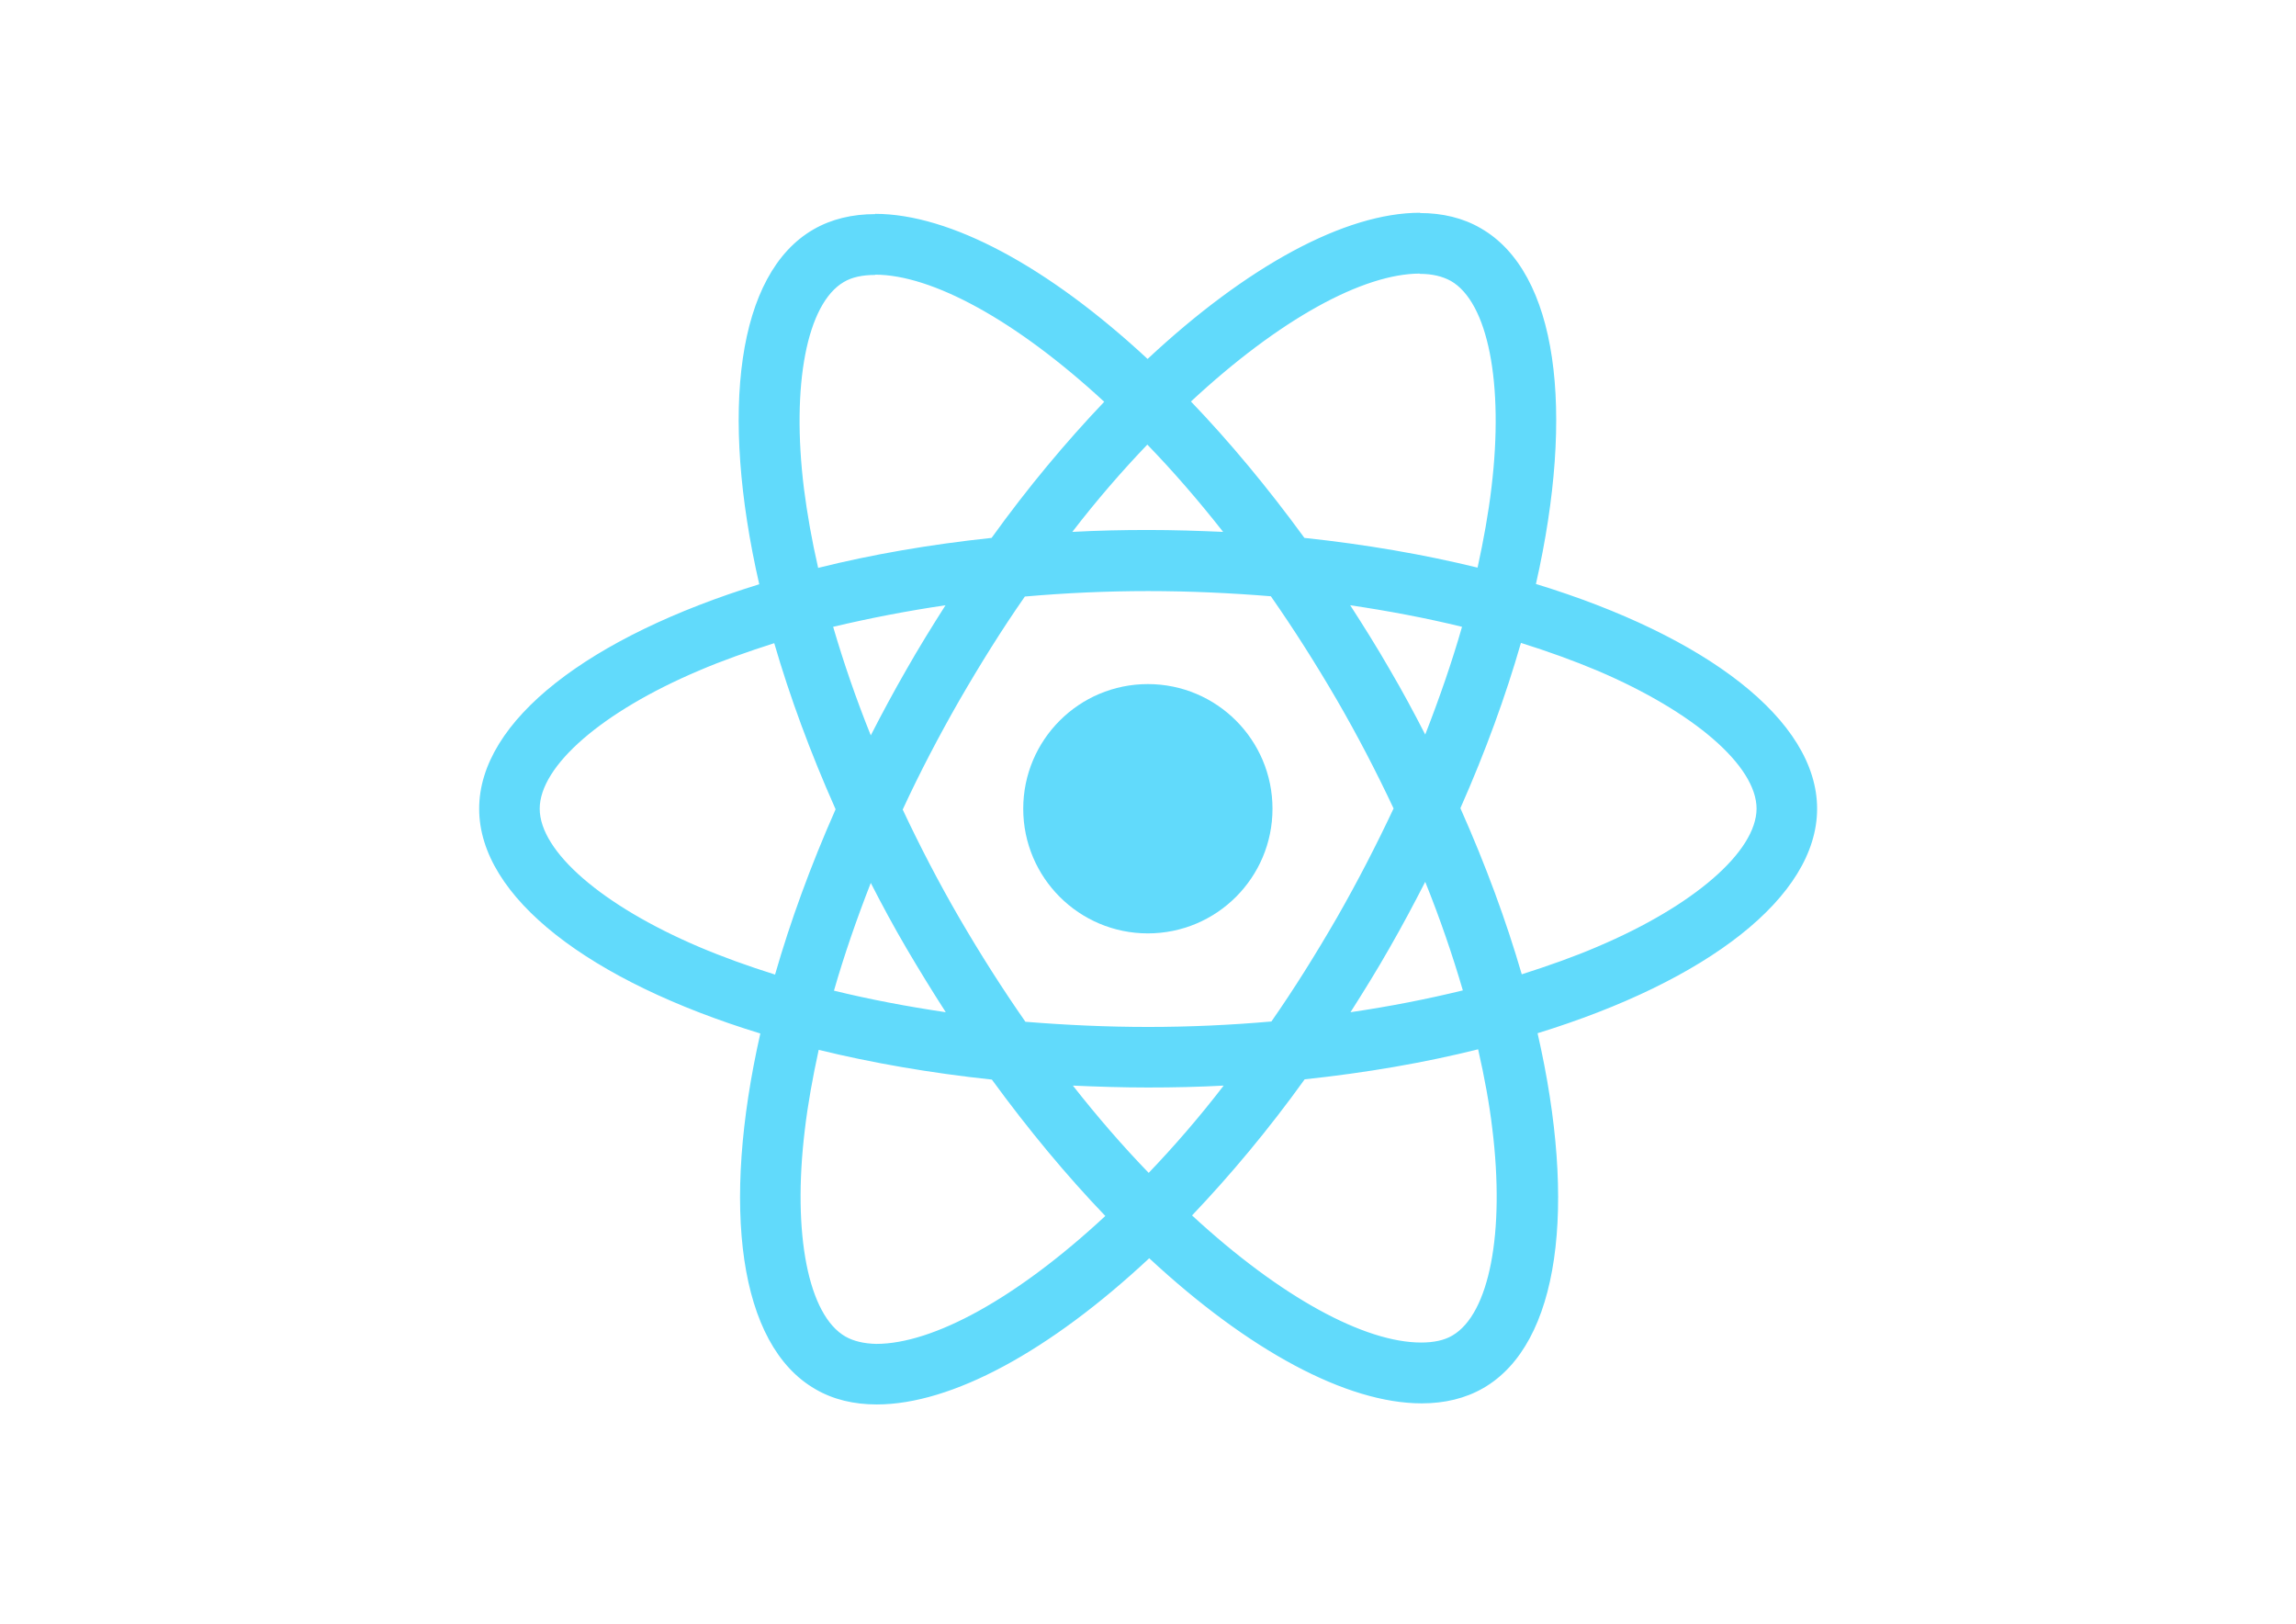
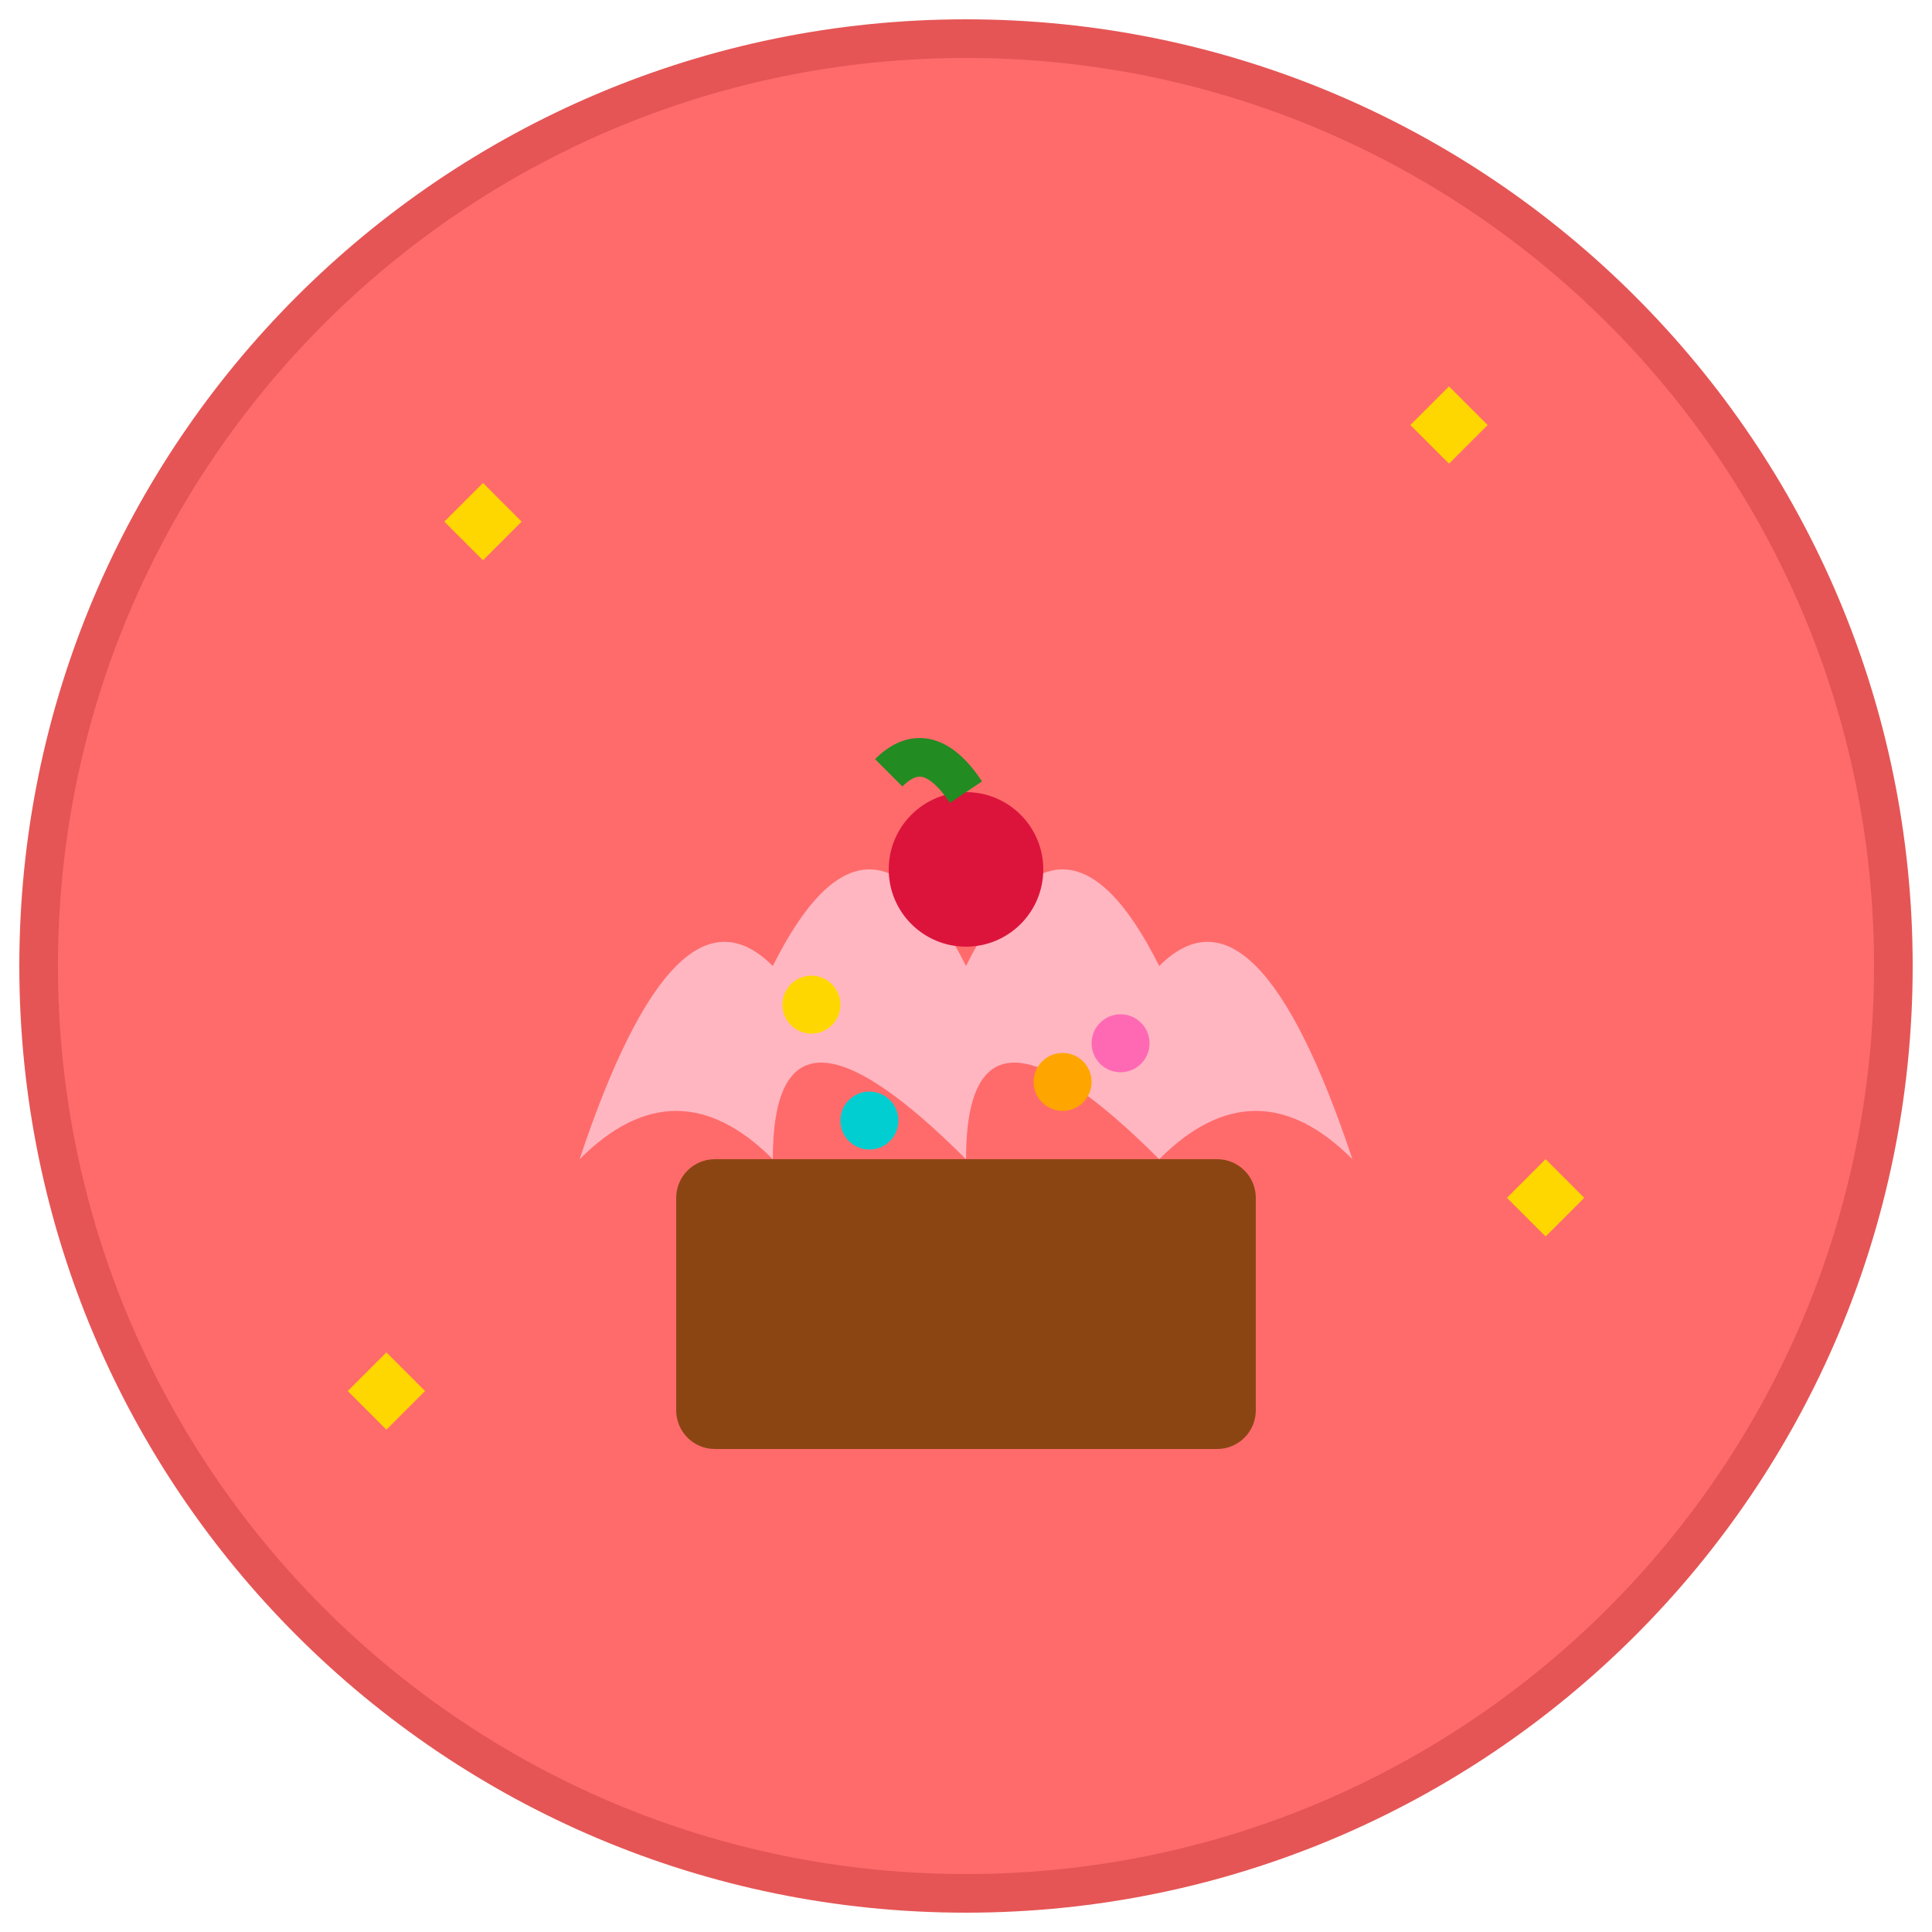
- <svg xmlns="http://www.w3.org/2000/svg" viewBox="0 0 841.9 595.3">
-   <g fill="#61DAFB">
-     <path d="M666.3 296.5c0-32.5-40.7-63.3-103.1-82.4 14.4-63.6 8-114.2-20.2-130.4-6.5-3.8-14.1-5.6-22.4-5.6v22.3c4.6 0 8.3.9 11.4 2.6 13.6 7.8 19.5 37.5 14.9 75.7-1.1 9.4-2.9 19.3-5.1 29.4-19.6-4.8-41-8.5-63.5-10.9-13.5-18.5-27.5-35.3-41.6-50 32.6-30.3 63.2-46.9 84-46.9V78c-27.5 0-63.5 19.6-99.9 53.6-36.4-33.8-72.4-53.2-99.9-53.2v22.3c20.7 0 51.4 16.5 84 46.6-14 14.7-28 31.4-41.3 49.9-22.6 2.4-44 6.1-63.6 11-2.3-10-4-19.7-5.2-29-4.7-38.2 1.1-67.9 14.6-75.8 3-1.8 6.9-2.6 11.5-2.6V78.5c-8.4 0-16 1.8-22.6 5.6-28.1 16.2-34.4 66.7-19.9 130.1-62.2 19.2-102.7 49.9-102.7 82.3 0 32.5 40.7 63.3 103.1 82.4-14.4 63.6-8 114.2 20.2 130.4 6.5 3.8 14.1 5.6 22.5 5.6 27.5 0 63.5-19.6 99.9-53.6 36.4 33.8 72.4 53.2 99.9 53.2 8.4 0 16-1.8 22.6-5.6 28.1-16.2 34.4-66.7 19.9-130.1 62-19.1 102.5-49.9 102.5-82.3zm-130.2-66.7c-3.7 12.9-8.3 26.2-13.5 39.5-4.1-8-8.4-16-13.1-24-4.6-8-9.5-15.8-14.4-23.4 14.2 2.1 27.9 4.7 41 7.9zm-45.8 106.5c-7.8 13.5-15.8 26.3-24.1 38.2-14.9 1.3-30 2-45.2 2-15.1 0-30.2-.7-45-1.9-8.3-11.9-16.4-24.6-24.2-38-7.6-13.1-14.5-26.4-20.8-39.8 6.2-13.4 13.2-26.8 20.7-39.9 7.8-13.5 15.8-26.3 24.1-38.2 14.9-1.3 30-2 45.2-2 15.1 0 30.2.7 45 1.9 8.3 11.9 16.4 24.6 24.2 38 7.6 13.1 14.5 26.4 20.8 39.8-6.3 13.4-13.2 26.8-20.7 39.9zm32.3-13c5.4 13.4 10 26.8 13.8 39.8-13.1 3.2-26.9 5.9-41.2 8 4.9-7.7 9.8-15.6 14.4-23.7 4.6-8 8.9-16.1 13-24.1zM421.2 430c-9.3-9.6-18.6-20.3-27.8-32 9 .4 18.2.7 27.5.7 9.4 0 18.7-.2 27.8-.7-9 11.7-18.3 22.4-27.5 32zm-74.4-58.9c-14.2-2.1-27.9-4.7-41-7.9 3.7-12.9 8.3-26.2 13.5-39.5 4.1 8 8.4 16 13.1 24 4.7 8 9.5 15.8 14.4 23.4zM420.7 163c9.3 9.6 18.6 20.3 27.8 32-9-.4-18.2-.7-27.5-.7-9.4 0-18.7.2-27.8.7 9-11.7 18.3-22.4 27.5-32zm-74 58.9c-4.9 7.7-9.8 15.6-14.4 23.7-4.6 8-8.9 16-13 24-5.4-13.4-10-26.8-13.8-39.8 13.1-3.1 26.9-5.8 41.2-7.9zm-90.5 125.2c-35.4-15.1-58.3-34.9-58.3-50.6 0-15.7 22.9-35.6 58.3-50.6 8.6-3.7 18-7 27.7-10.1 5.7 19.6 13.2 40 22.5 60.9-9.2 20.8-16.6 41.1-22.2 60.6-9.9-3.1-19.3-6.5-28-10.2zM310 490c-13.6-7.8-19.5-37.5-14.9-75.7 1.1-9.4 2.9-19.3 5.1-29.4 19.6 4.8 41 8.5 63.5 10.9 13.5 18.5 27.5 35.3 41.6 50-32.6 30.3-63.2 46.9-84 46.9-4.5-.1-8.3-1-11.3-2.7zm237.2-76.2c4.7 38.2-1.1 67.9-14.6 75.8-3 1.8-6.9 2.6-11.5 2.6-20.7 0-51.4-16.5-84-46.6 14-14.7 28-31.4 41.3-49.9 22.6-2.4 44-6.1 63.6-11 2.3 10.1 4.1 19.8 5.2 29.1zm38.5-66.7c-8.6 3.7-18 7-27.7 10.1-5.7-19.6-13.2-40-22.5-60.9 9.2-20.8 16.6-41.1 22.2-60.6 9.9 3.1 19.3 6.5 28.1 10.2 35.4 15.1 58.3 34.9 58.3 50.6-.1 15.7-23 35.6-58.4 50.6zM320.8 78.4z" />
-     <circle cx="420.9" cy="296.5" r="45.7" />
-     <path d="M520.5 78.1z" />
-   </g>
+ <svg xmlns="http://www.w3.org/2000/svg" viewBox="0 0 100 100">
+   <circle cx="50" cy="50" r="48" fill="#FF6B6B" stroke="#E55555" stroke-width="2" />
+   <rect x="35" y="60" width="30" height="15" fill="#8B4513" rx="2" />
+   <path d="M30 60 Q35 45 40 50 Q45 40 50 50 Q55 40 60 50 Q65 45 70 60 Q65 55 60 60 Q50 50 50 60 Q40 50 40 60 Q35 55 30 60" fill="#FFB6C1" />
+   <circle cx="50" cy="45" r="4" fill="#DC143C" />
+   <path d="M50 41 Q48 38 46 40" stroke="#228B22" stroke-width="2" fill="none" />
+   <circle cx="42" cy="52" r="1.5" fill="#FFD700" />
+   <circle cx="58" cy="54" r="1.5" fill="#FF69B4" />
+   <circle cx="45" cy="58" r="1.5" fill="#00CED1" />
+   <circle cx="55" cy="56" r="1.5" fill="#FFA500" />
+   <path d="M25 25 L27 27 L25 29 L23 27 Z" fill="#FFD700" />
+   <path d="M75 20 L77 22 L75 24 L73 22 Z" fill="#FFD700" />
+   <path d="M80 60 L82 62 L80 64 L78 62 Z" fill="#FFD700" />
+   <path d="M20 70 L22 72 L20 74 L18 72 Z" fill="#FFD700" />
</svg>
